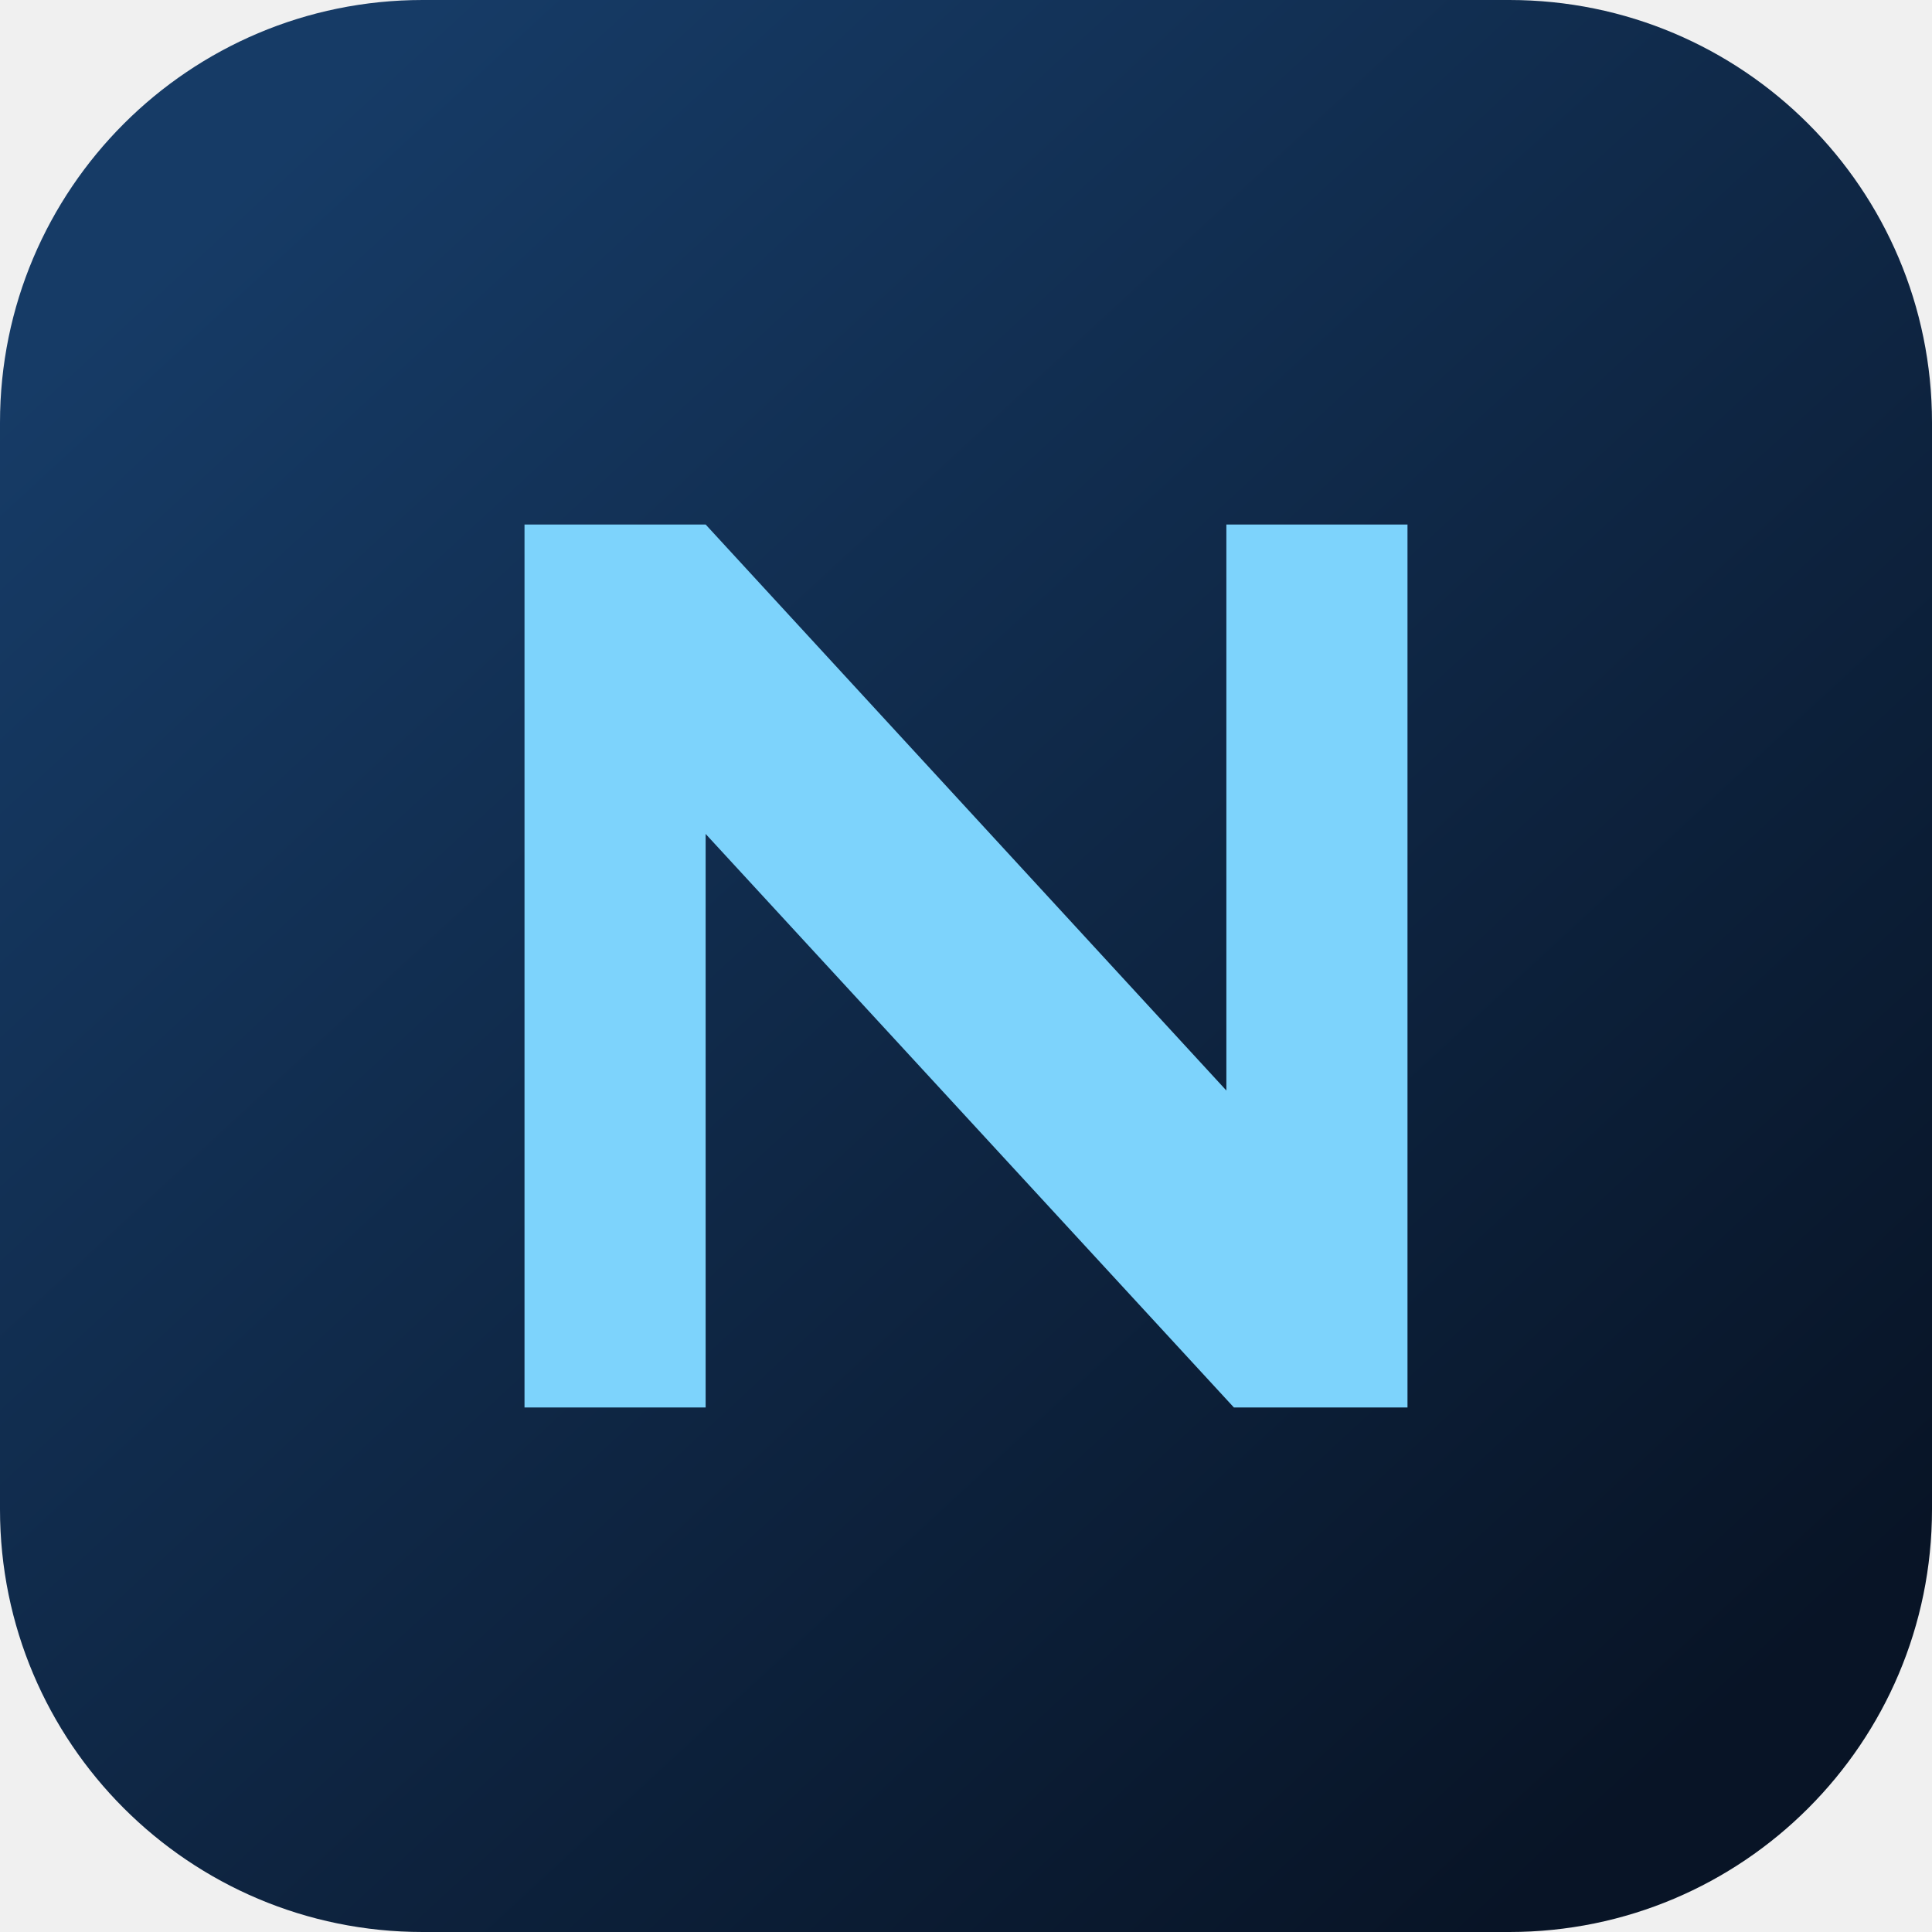
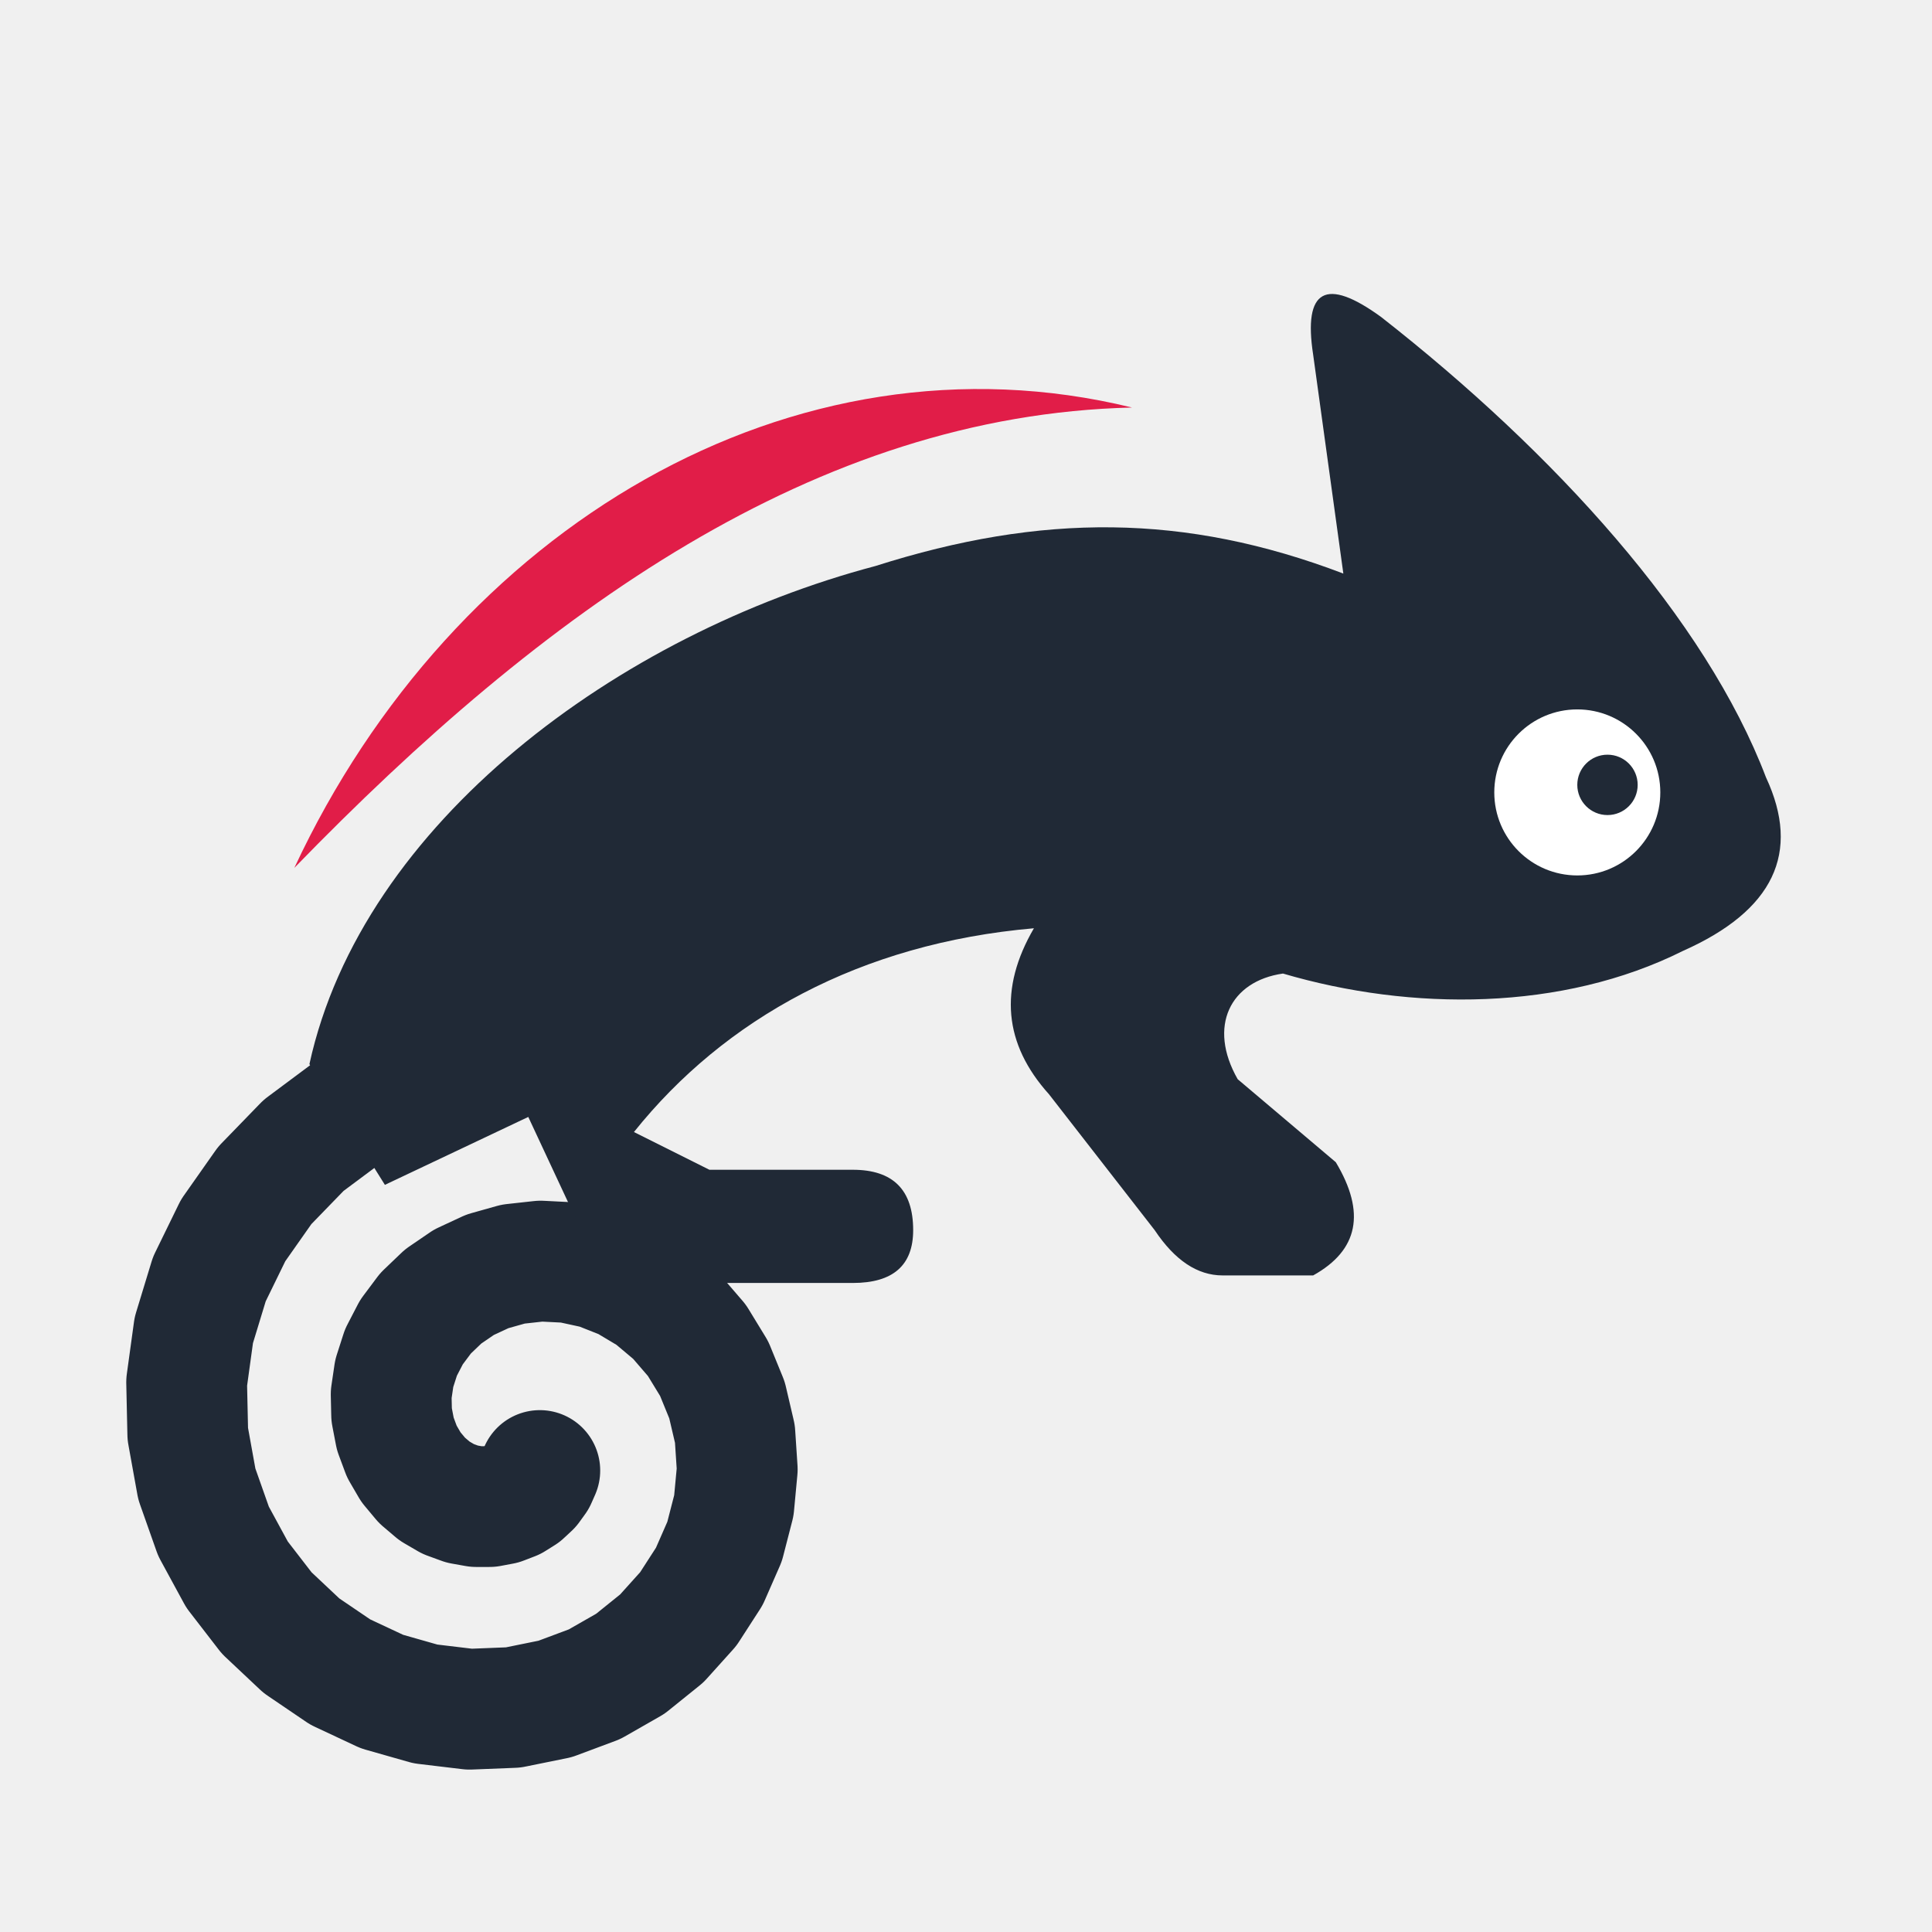
- <svg xmlns="http://www.w3.org/2000/svg" viewBox="0 0 1024 1024">
-   <defs>
-     <linearGradient id="background" x1="128" y1="96" x2="896" y2="928" gradientUnits="userSpaceOnUse">
-       <stop stop-color="#163B66" />
-       <stop offset="1" stop-color="#081426" />
-     </linearGradient>
-   </defs>
-   <rect width="1024" height="1024" rx="224" fill="url(#background)" />
-   <path d="M278 746V278h96l276 300V278h96v468h-92L374 442v304h-96Z" fill="#7DD3FC" />
+ <svg xmlns="http://www.w3.org/2000/svg" viewBox="0 0 256 256" role="img" aria-label="NexoHub — camaleão orgânico">
+   <path d="M68.00,140.00 60.29,141.29 52.97,143.75 46.24,147.29 40.23,151.77 35.08,157.08 30.89,163.04 27.74,169.49 25.68,176.25 24.73,183.15 24.88,190.00 26.08,196.64 28.29,202.90 31.41,208.64 35.34,213.73 39.94,218.06 45.08,221.55 50.61,224.14 56.37,225.78 62.22,226.48 68.00,226.25 73.56,225.12 78.78,223.17 83.52,220.46 87.69,217.10 91.20,213.20 93.99,208.88 96.01,204.27 97.24,199.50 97.69,194.70 97.38,190.00 96.33,185.51 94.63,181.35 92.34,177.60 89.54,174.35 86.34,171.66 82.84,169.57 79.15,168.11 75.38,167.29 71.63,167.10 68.00,167.50 64.59,168.46 61.47,169.91 58.72,171.79 56.39,174.02 54.52,176.52 53.13,179.20 52.24,181.97 51.83,184.75 51.89,187.45 52.38,190.00 53.25,192.34 54.45,194.40 55.92,196.16 57.58,197.57 59.38,198.62 61.24,199.30 63.09,199.63 64.87,199.63 66.52,199.32 68.00,198.75 69.26,197.96 70.28,197.01 71.04,195.96 71.53,194.85" fill="none" stroke="#202936" stroke-width="16" stroke-linecap="round" stroke-linejoin="round" />
+   <path d="M41 141C48 109 82 84 116 75C138 68 157 68 178 76L174 47Q172 34 183 42C206 60 226 82 234 103Q241 118 223 126C207 134 187 134 170 129C163 130 160 136 164 143L177 154Q183 164 174 169H162Q157 169 153 163L139 145Q130 135 137 123C114 125 96 135 84 150L94 155H113Q121 155 121 163Q121 170 113 170H85Q78 170 77 163L70 148L51 157Z" fill="#202936" />
+   <path d="M39 115C60 70 105 43 150 54C108 55 72 81 39 115Z" fill="#e11d48" />
+   <circle cx="209" cy="105" r="11" fill="#ffffff" />
+   <circle cx="213" cy="104" r="4" fill="#202936" />
</svg>
